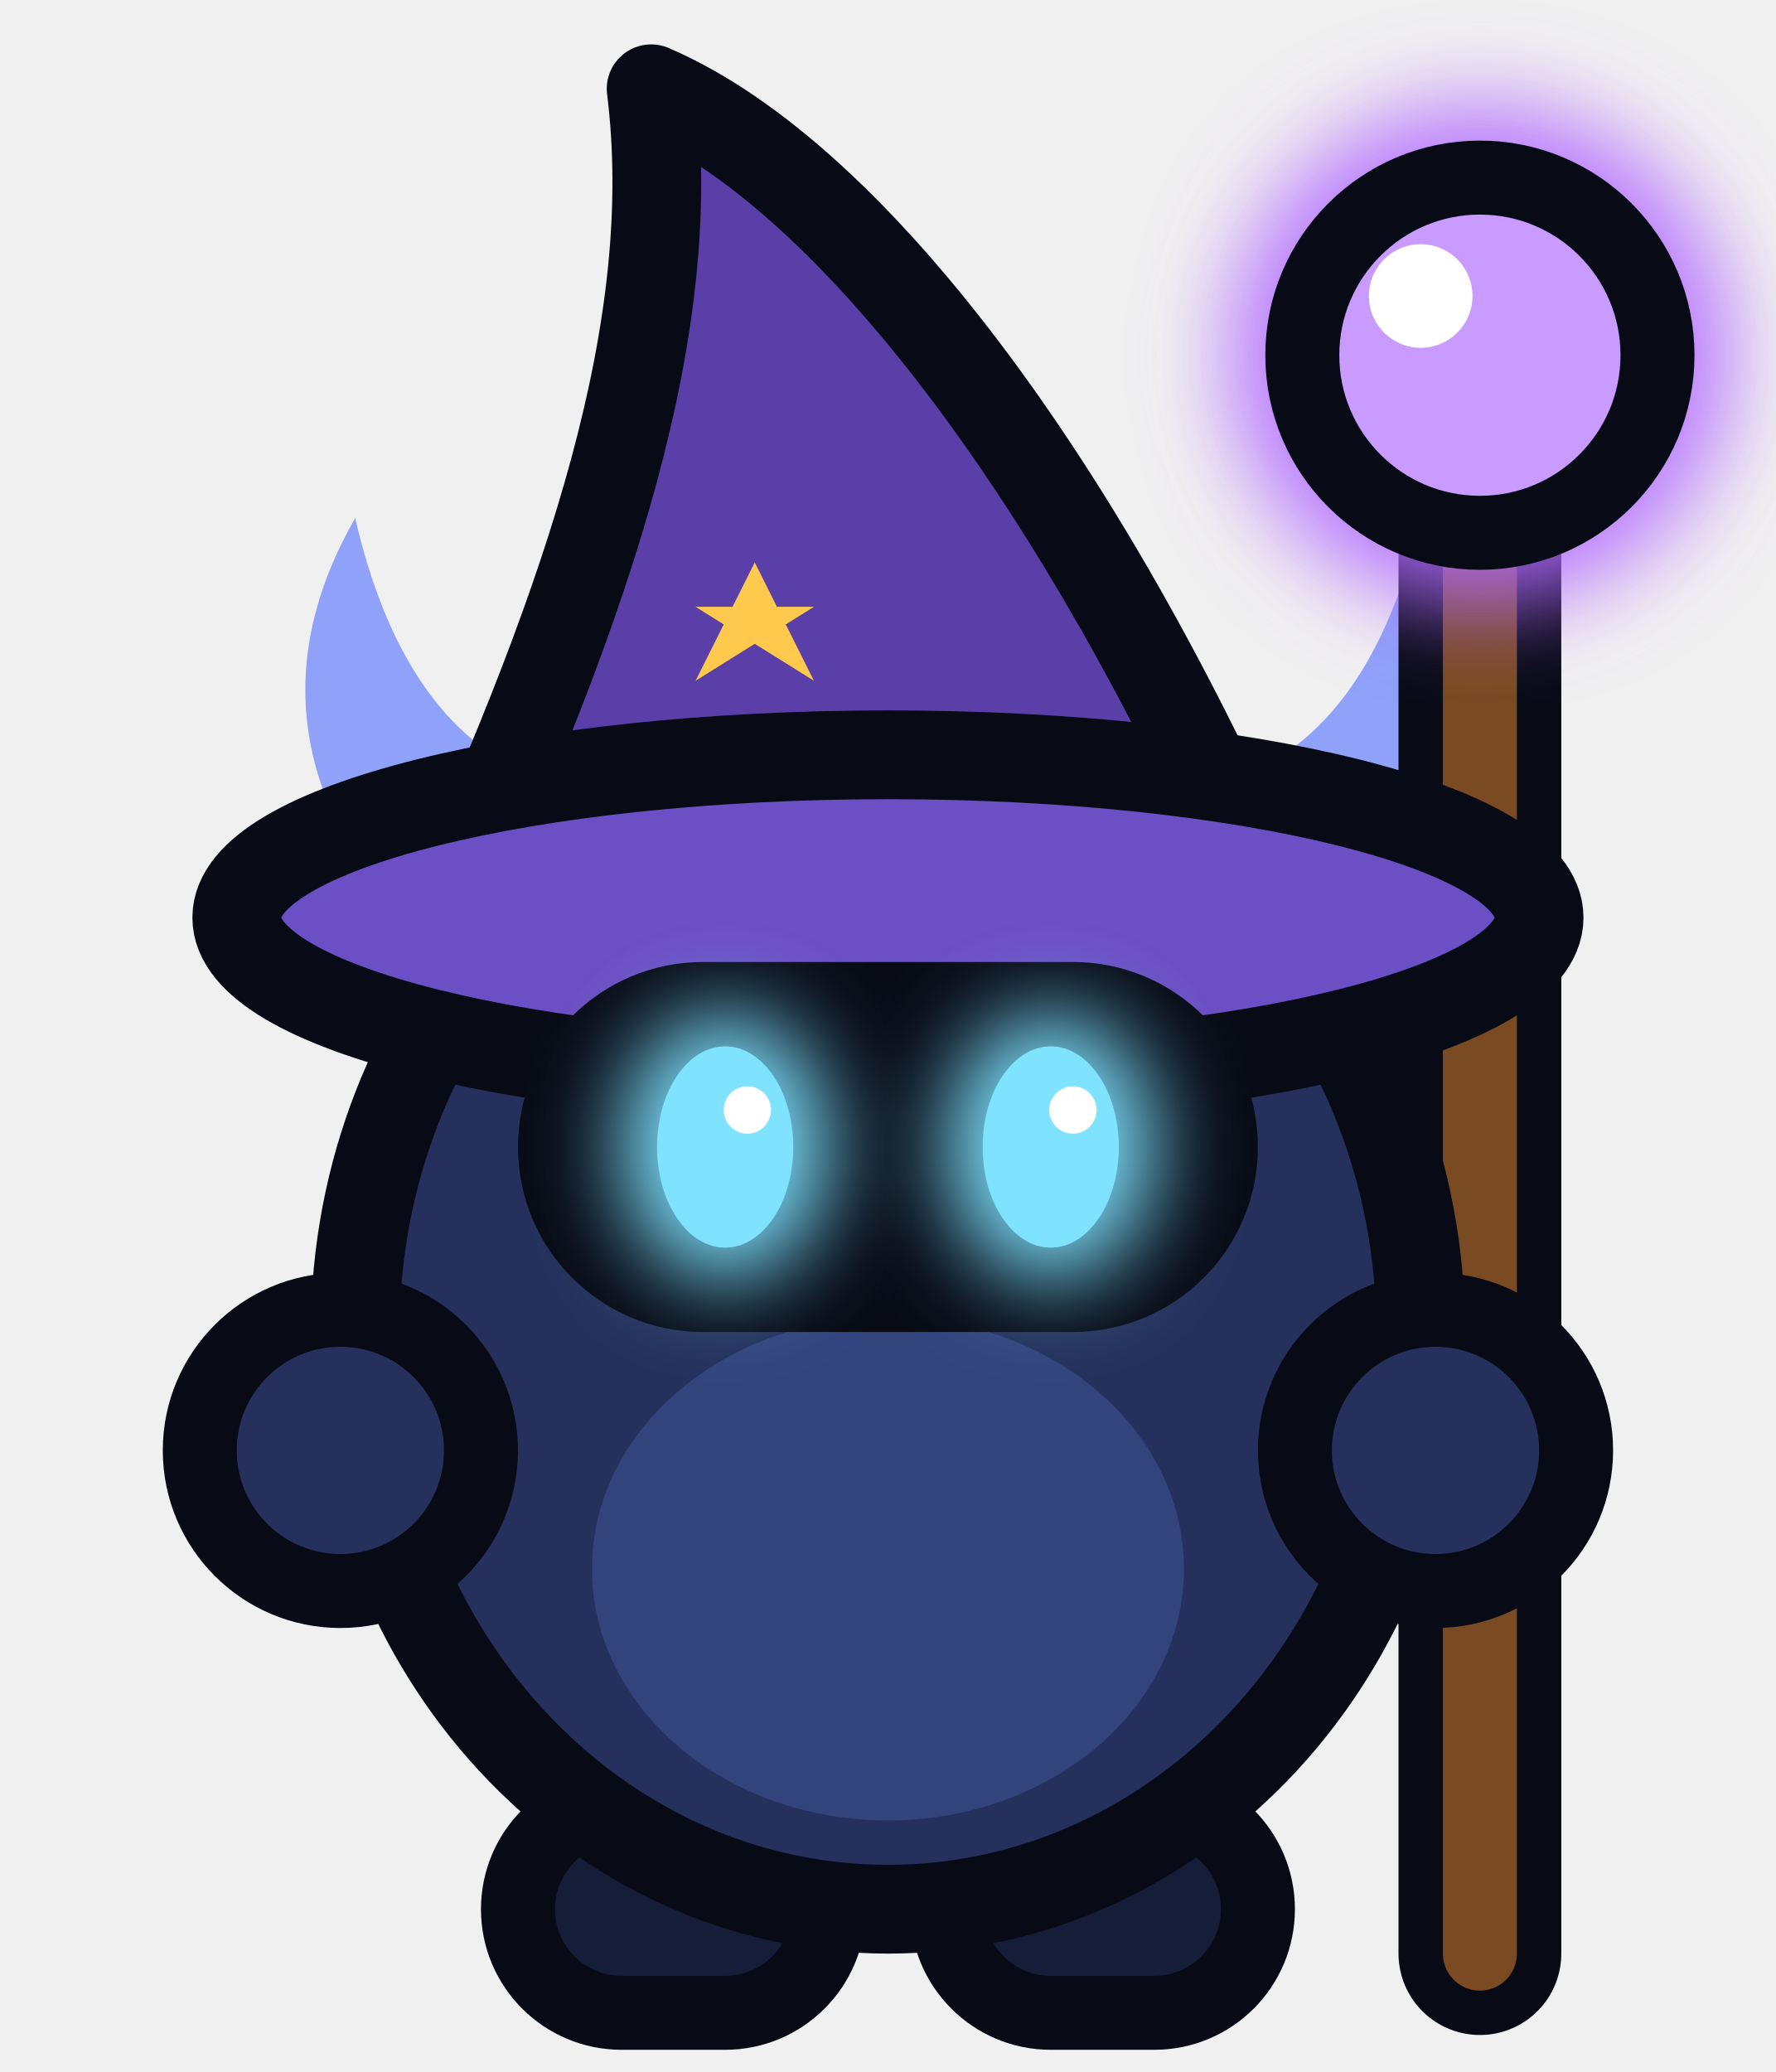
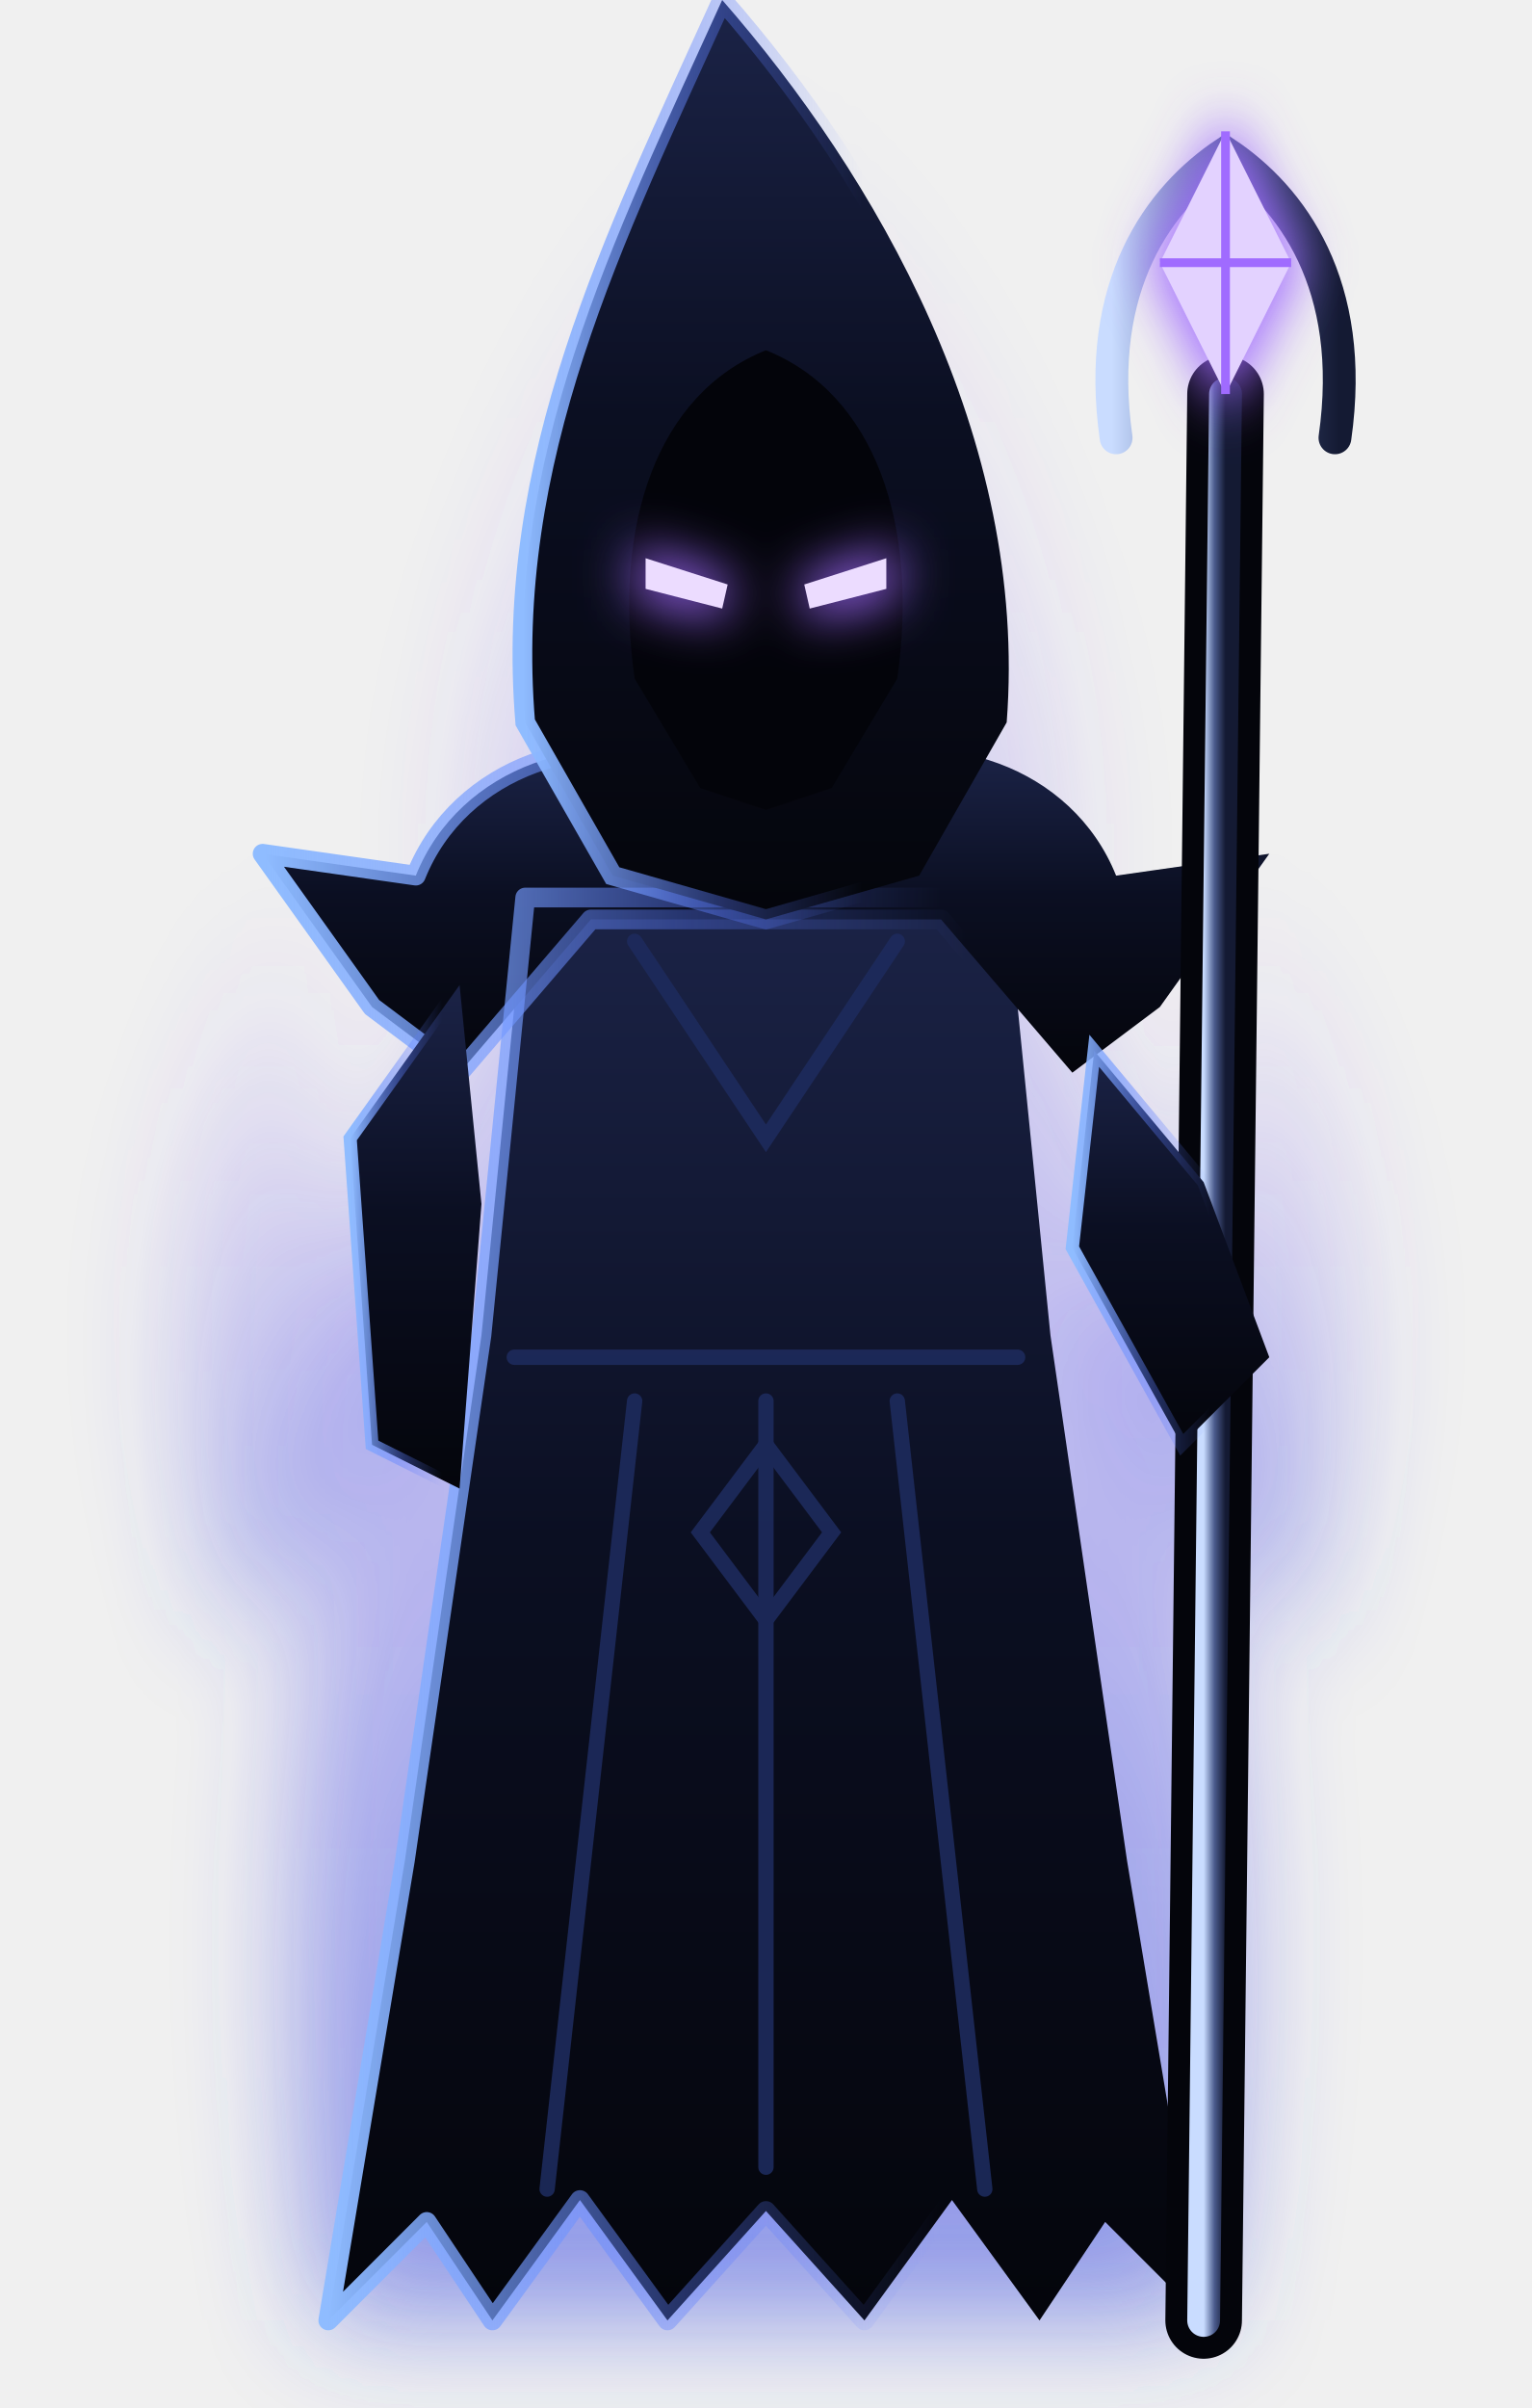
- <svg xmlns="http://www.w3.org/2000/svg" viewBox="0 0 120 140" width="120" height="140">
+ <svg xmlns="http://www.w3.org/2000/svg" viewBox="0 0 140 220" width="140" height="220">
  <defs>
-     <filter id="glow" x="-80%" y="-80%" width="260%" height="260%">
-       <feGaussianBlur stdDeviation="3" />
+     <linearGradient id="body" x1="0" y1="0" x2="0" y2="1">
+       <stop offset="0" stop-color="#1b2347" />
+       <stop offset="0.45" stop-color="#0b0f22" />
+       <stop offset="1" stop-color="#04050b" />
+     </linearGradient>
+     <linearGradient id="rim" x1="0" y1="0" x2="1" y2="0">
+       <stop offset="0" stop-color="#8fbcff" />
+       <stop offset="0.42" stop-color="#5b7cff" stop-opacity="0.35" />
+       <stop offset="0.7" stop-color="#5b7cff" stop-opacity="0" />
+     </linearGradient>
+     <linearGradient id="steel" x1="0" y1="0" x2="1" y2="0">
+       <stop offset="0" stop-color="#c9dcff" />
+       <stop offset="0.5" stop-color="#4a5a8c" />
+       <stop offset="1" stop-color="#141a33" />
+     </linearGradient>
+     <linearGradient id="aura" x1="0" y1="1" x2="0" y2="0">
+       <stop offset="0" stop-color="#3b4fe0" stop-opacity="0.55" />
+       <stop offset="1" stop-color="#7c4dff" stop-opacity="0" />
+     </linearGradient>
+     <filter id="soft" x="-60%" y="-60%" width="220%" height="220%">
+       <feGaussianBlur stdDeviation="5" />
+     </filter>
+     <filter id="glow" x="-200%" y="-200%" width="500%" height="500%">
+       <feGaussianBlur stdDeviation="2.4" />
    </filter>
  </defs>
-   <g fill="#4f6dff" opacity="0.6">
-     <path d="M27 62 q-11 -13 -3 -27 q3 13 11 17 z" />
-     <path d="M93 62 q11 -13 3 -27 q-3 13 -11 17 z" />
+   <g filter="url(#soft)" fill="url(#aura)">
+     <path d="M30 212 C22 170 30 120 44 86 C40 60 52 30 70 8 C88 30 100 60 96 86 C110 120 118 170 110 212 Z" />
+     <path d="M22 150 C12 120 18 96 28 78 C26 100 34 112 40 124 Z" opacity="0.8" />
+     <path d="M118 150 C128 120 122 96 112 78 C114 100 106 112 100 124 Z" opacity="0.8" />
  </g>
-   <g stroke="#080b16" stroke-width="5" stroke-linecap="round">
-     <path d="M100 34 L100 132" stroke-width="11" />
-     <path d="M100 34 L100 132" stroke="#7a4a22" />
+   <path d="M48 82 L92 82 L96 122 L103 170 L110 212 L101 203 L95 212 L87 201 L79 212 L70 202 L61 212 L53 201 L45 212 L39 203 L30 212 L37 170 L44 122 Z" fill="url(#body)" />
+   <g fill="none" stroke="#1d2a5c" stroke-width="1.4" stroke-linecap="round" opacity="0.9">
+     <path d="M58 86 L70 104 L82 86" />
+     <path d="M47 124 H93" />
+     <path d="M58 128 L50 200 M70 128 V198 M82 128 L90 200" />
+     <path d="M64 140 l6 -8 l6 8 l-6 8 z" />
  </g>
-   <circle cx="100" cy="24" r="17" fill="#b26bff" filter="url(#glow)" opacity="0.9" />
-   <circle cx="100" cy="24" r="12" fill="#c99bff" stroke="#080b16" stroke-width="5" />
-   <circle cx="96" cy="20" r="3.5" fill="#fff" />
-   <g fill="#161d38" stroke="#080b16" stroke-width="5">
-     <rect x="35" y="122" width="21" height="14" rx="7" />
-     <rect x="64" y="122" width="21" height="14" rx="7" />
-   </g>
-   <ellipse cx="60" cy="90" rx="36" ry="39" fill="#25315c" stroke="#080b16" stroke-width="6" />
-   <ellipse cx="60" cy="106" rx="20" ry="17" fill="#33447d" />
-   <path d="M30 62 C40 40 46 22 44 6 C58 12 74 34 86 62 Z" fill="#5a3fa8" stroke="#080b16" stroke-width="6" stroke-linejoin="round" />
-   <ellipse cx="60" cy="62" rx="44" ry="11" fill="#6b4fc4" stroke="#080b16" stroke-width="6" />
-   <path d="M47 46 l4 -8 l4 8 l-8 -5 h8 z" fill="#ffc94d" />
-   <g transform="translate(0 6)">
-     <rect x="35" y="59" width="50" height="25" rx="12.5" fill="#080b16" />
-     <g fill="#7fe3ff">
-       <ellipse cx="49" cy="71.5" rx="7" ry="9" filter="url(#glow)" />
-       <ellipse cx="71" cy="71.5" rx="7" ry="9" filter="url(#glow)" />
-       <ellipse cx="49" cy="71.5" rx="4.6" ry="6.8" />
-       <ellipse cx="71" cy="71.5" rx="4.6" ry="6.8" />
+   <path d="M34 92 L24 78 L38 80 C42 70 54 66 64 70 L76 70 C86 66 98 70 102 80 L116 78 L106 92 L98 98 L86 84 L54 84 L42 98 Z" fill="url(#body)" />
+   <path d="M48 82 L92 82 L96 122 L103 170 L110 212 L101 203 L95 212 L87 201 L79 212 L70 202 L61 212 L53 201 L45 212 L39 203 L30 212 L37 170 L44 122 Z" fill="none" stroke="url(#rim)" stroke-width="1.8" stroke-linejoin="round" />
+   <path d="M34 92 L24 78 L38 80 C42 70 54 66 64 70 L76 70 C86 66 98 70 102 80 L116 78 L106 92 L98 98 L86 84 L54 84 L42 98 Z" fill="none" stroke="url(#rim)" stroke-width="1.8" stroke-linejoin="round" />
+   <path d="M42 90 L32 104 L34 132 L42 136 L44 110 Z" fill="url(#body)" stroke="url(#rim)" stroke-width="1.2" />
+   <path d="M66 0 C80 16 94 40 92 66 L84 80 L70 84 L56 80 L48 66 C46 42 56 22 66 0 Z" fill="url(#body)" />
+   <path d="M66 0 C80 16 94 40 92 66 L84 80 L70 84 L56 80 L48 66 C46 42 56 22 66 0 Z" fill="none" stroke="url(#rim)" stroke-width="1.8" />
+   <path d="M70 32 C80 36 84 48 82 62 L76 72 L70 74 L64 72 L58 62 C56 48 60 36 70 32 Z" fill="#03040a" />
+   <g>
+     <g fill="#a06bff" filter="url(#glow)">
+       <path d="M58 50 L67 53 L66 56.5 L58 54.5 Z" />
+       <path d="M82 50 L73 53 L74 56.5 L82 54.5 Z" />
    </g>
-     <g fill="#fff">
-       <circle cx="50.5" cy="69" r="1.6" />
-       <circle cx="72.5" cy="69" r="1.6" />
+     <g fill="#ecdcff">
+       <path d="M59 51 L66.5 53.4 L66 55.6 L59 53.8 Z" />
+       <path d="M81 51 L73.5 53.4 L74 55.6 L81 53.8 Z" />
    </g>
  </g>
-   <circle cx="23" cy="98" r="9.5" fill="#25315c" stroke="#080b16" stroke-width="5" />
-   <circle cx="97" cy="98" r="9.5" fill="#25315c" stroke="#080b16" stroke-width="5" />
+   <path d="M112 36 L110 212" stroke="#04050b" stroke-width="7" stroke-linecap="round" />
+   <path d="M112 36 L110 212" stroke="url(#steel)" stroke-width="3" stroke-linecap="round" />
+   <path d="M102 40 C100 26 106 18 112 14 C118 18 124 26 122 40" fill="none" stroke="url(#steel)" stroke-width="3" stroke-linecap="round" />
+   <path d="M112 10 L119 24 L112 38 L105 24 Z" fill="#a06bff" filter="url(#glow)" />
+   <path d="M112 12 L118 24 L112 36 L106 24 Z" fill="#e3d2ff" />
+   <path d="M112 12 L112 36 M106 24 H118" stroke="#a06bff" stroke-width="0.8" />
+   <path d="M100 96 L110 108 L116 124 L108 132 L98 114 Z" fill="url(#body)" stroke="url(#rim)" stroke-width="1.2" />
</svg>
